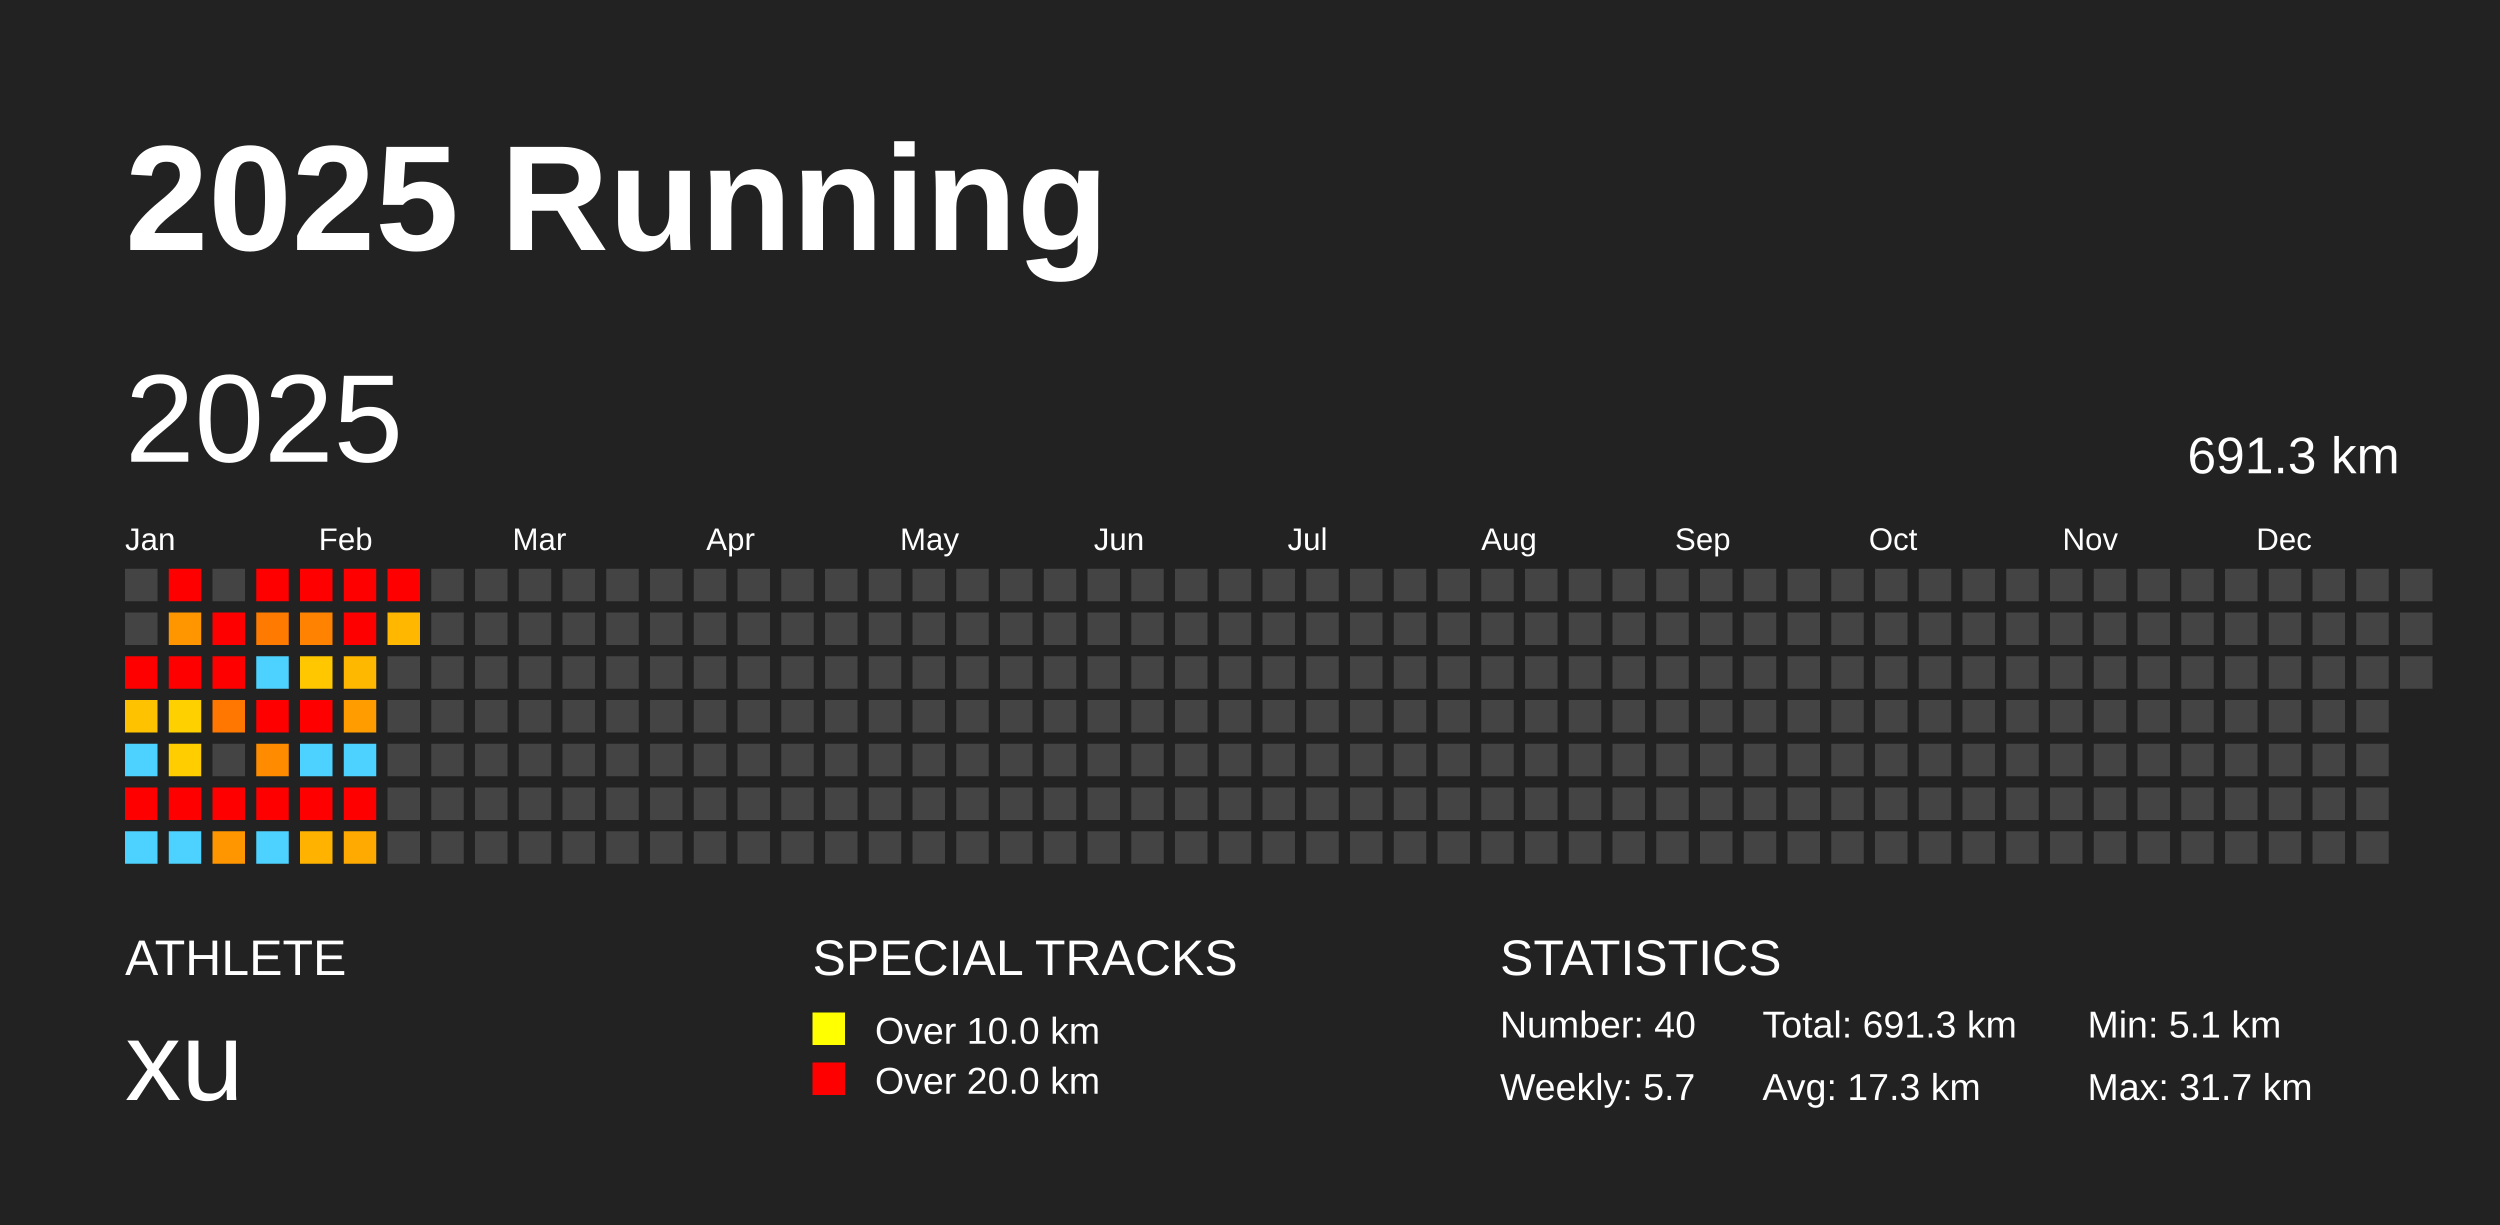
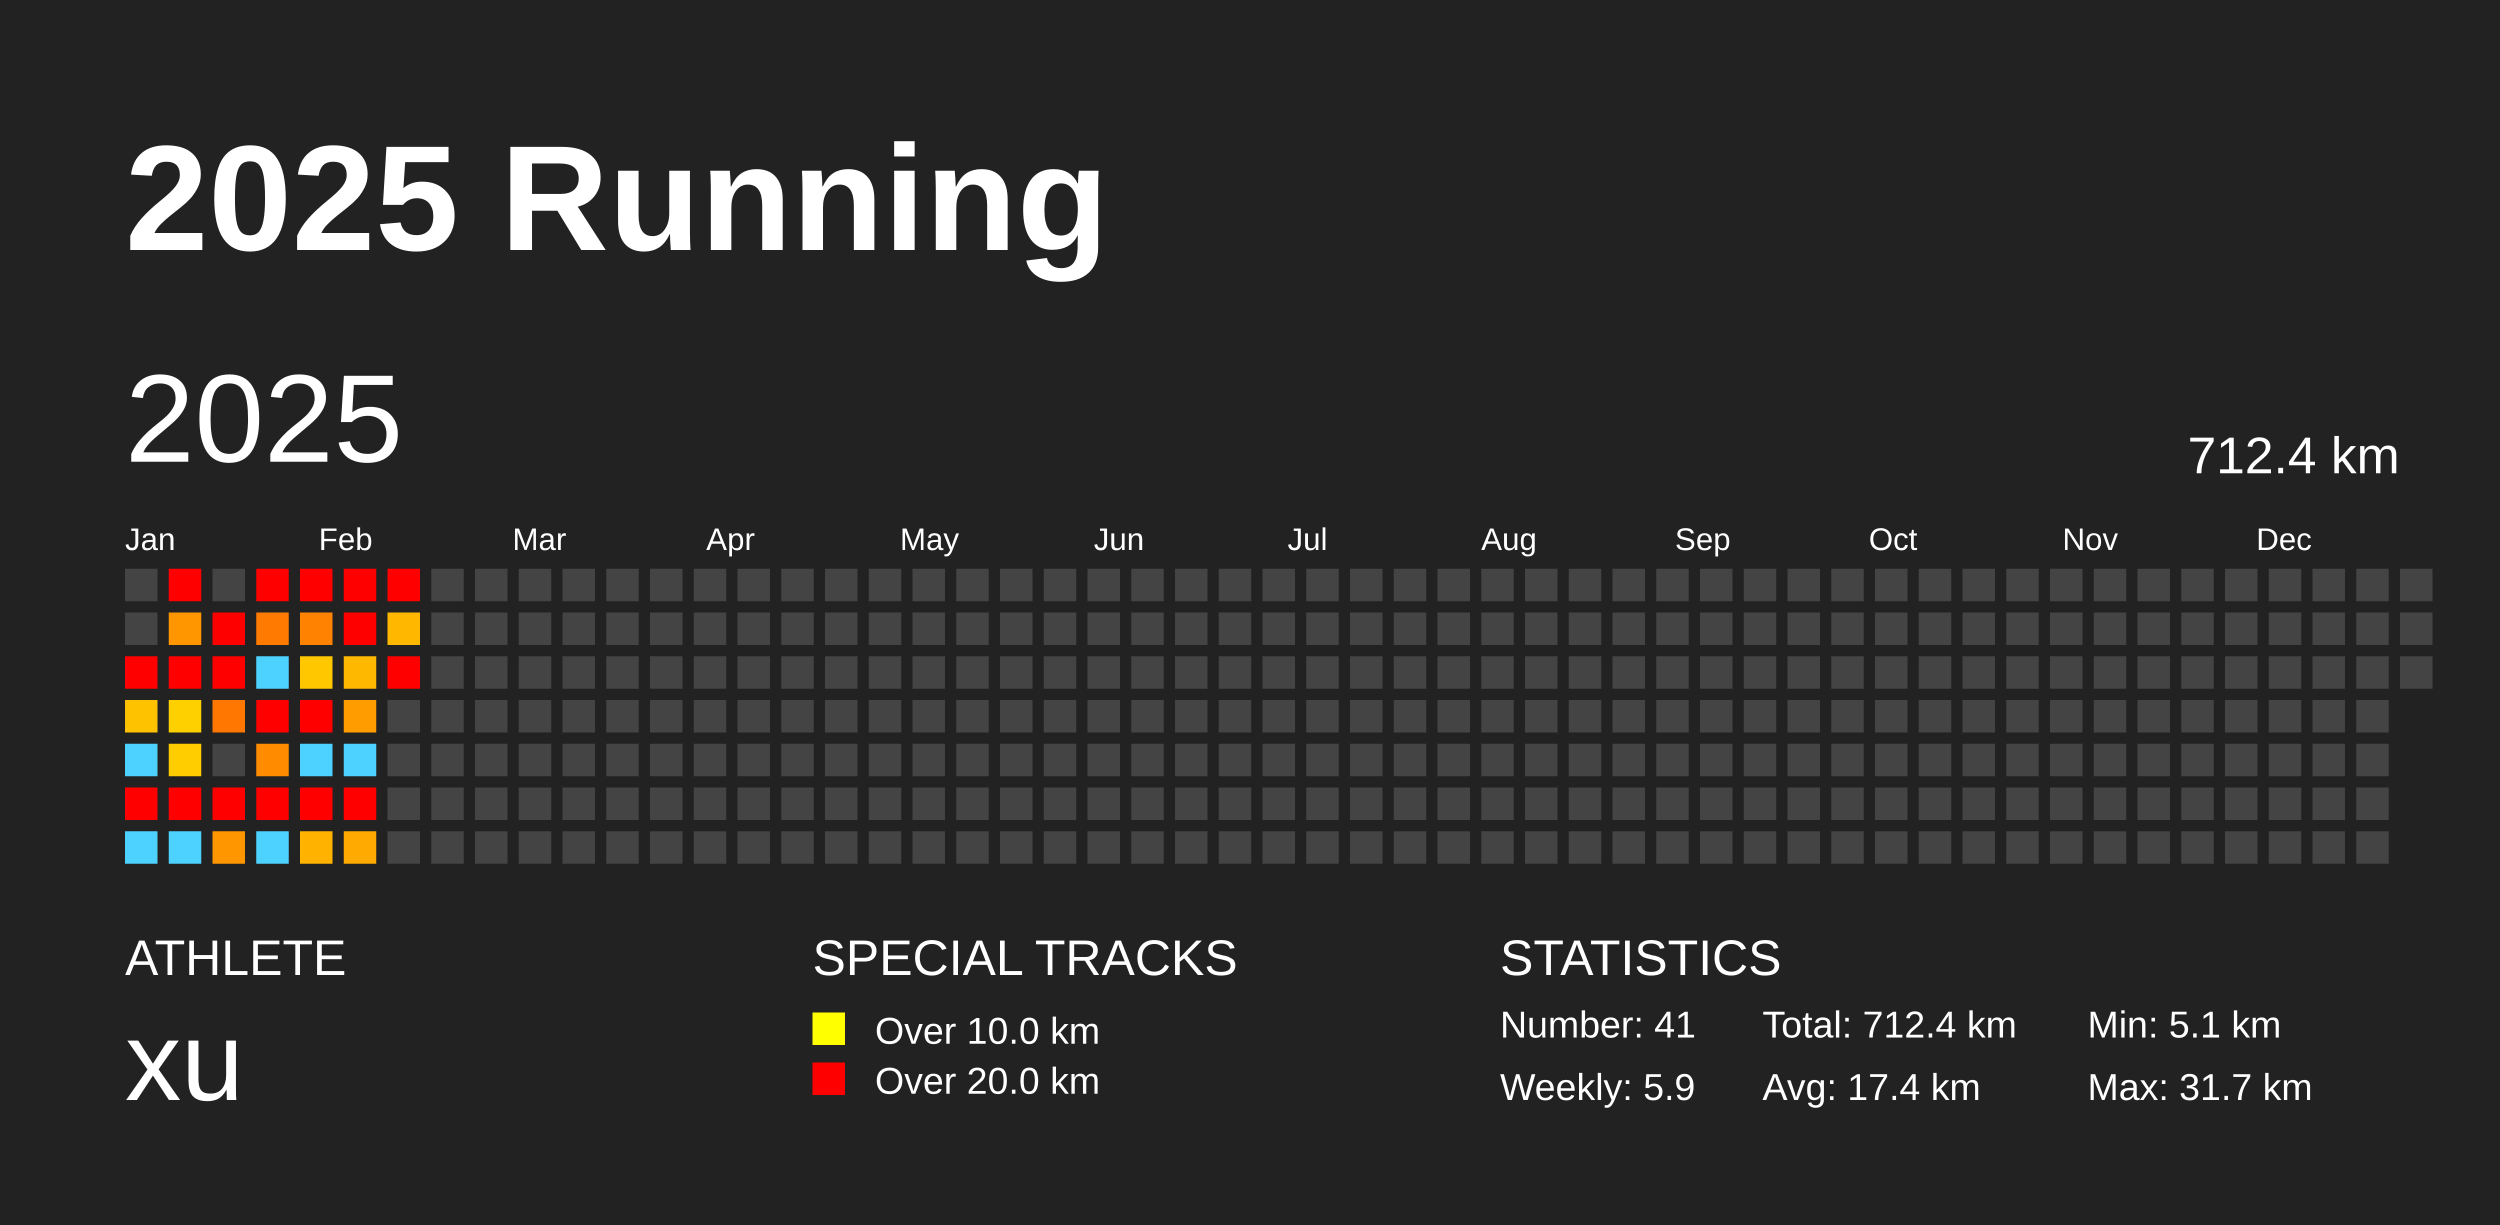
<svg xmlns="http://www.w3.org/2000/svg" baseProfile="full" height="98mm" version="1.1" viewBox="0,0,200,98" width="200mm">
  <defs />
  <rect fill="#222222" height="98" width="200" x="0" y="0" />
  <text fill="#FFFFFF" style="font-size:12px; font-family:Arial; font-weight:bold;" x="10" y="20">2025 Running</text>
  <text fill="#FFFFFF" style="font-size:4px; font-family:Arial" x="10" y="78">ATHLETE</text>
  <text fill="#FFFFFF" style="font-size:9px; font-family:Arial" x="10" y="88">xu</text>
  <text fill="#FFFFFF" style="font-size:4px; font-family:Arial" x="65" y="78">SPECIAL TRACKS</text>
  <rect fill="yellow" height="2.6" width="2.6" x="65" y="81" />
  <text fill="#FFFFFF" style="font-size:3px; font-family:Arial" x="70" y="83.5">Over 10.0 km</text>
  <rect fill="red" height="2.6" width="2.6" x="65" y="85" />
  <text fill="#FFFFFF" style="font-size:3px; font-family:Arial" x="70" y="87.5">Over 20.0 km</text>
  <text fill="#FFFFFF" style="font-size:4px; font-family:Arial" x="120" y="78">STATISTICS</text>
-   <text fill="#FFFFFF" style="font-size:3px; font-family:Arial" x="120" y="83">Number: 40</text>
-   <text fill="#FFFFFF" style="font-size:3px; font-family:Arial" x="120" y="88">Weekly: 5.7</text>
-   <text fill="#FFFFFF" style="font-size:3px; font-family:Arial" x="141" y="83">Total: 691.3 km</text>
-   <text fill="#FFFFFF" style="font-size:3px; font-family:Arial" x="141" y="88">Avg: 17.3 km</text>
+   <text fill="#FFFFFF" style="font-size:3px; font-family:Arial" x="120" y="83">Number: 41</text>
+   <text fill="#FFFFFF" style="font-size:3px; font-family:Arial" x="120" y="88">Weekly: 5.9</text>
+   <text fill="#FFFFFF" style="font-size:3px; font-family:Arial" x="141" y="83">Total: 712.4 km</text>
+   <text fill="#FFFFFF" style="font-size:3px; font-family:Arial" x="141" y="88">Avg: 17.4 km</text>
  <text fill="#FFFFFF" style="font-size:3px; font-family:Arial" x="167" y="83">Min: 5.1 km</text>
  <text fill="#FFFFFF" style="font-size:3px; font-family:Arial" x="167" y="88">Max: 31.7 km</text>
  <text dominant-baseline="hanging" fill="#FFFFFF" style="font-size:10.0px; font-family:Arial;" x="10" y="30">2025</text>
-   <text dominant-baseline="hanging" fill="#FFFFFF" style="font-size:4.125px; font-family:Arial;" x="175" y="35">691.3 km</text>
+   <text dominant-baseline="hanging" fill="#FFFFFF" style="font-size:4.125px; font-family:Arial;" x="175" y="35">712.4 km</text>
  <text fill="#FFFFFF" style="font-size:2.5px; font-family:Arial" x="10.0" y="44">Jan</text>
  <text fill="#FFFFFF" style="font-size:2.5px; font-family:Arial" x="25.5" y="44">Feb</text>
  <text fill="#FFFFFF" style="font-size:2.5px; font-family:Arial" x="41.0" y="44">Mar</text>
  <text fill="#FFFFFF" style="font-size:2.5px; font-family:Arial" x="56.5" y="44">Apr</text>
  <text fill="#FFFFFF" style="font-size:2.5px; font-family:Arial" x="72.0" y="44">May</text>
  <text fill="#FFFFFF" style="font-size:2.5px; font-family:Arial" x="87.5" y="44">Jun</text>
  <text fill="#FFFFFF" style="font-size:2.5px; font-family:Arial" x="103.0" y="44">Jul</text>
  <text fill="#FFFFFF" style="font-size:2.5px; font-family:Arial" x="118.5" y="44">Aug</text>
  <text fill="#FFFFFF" style="font-size:2.5px; font-family:Arial" x="134.0" y="44">Sep</text>
  <text fill="#FFFFFF" style="font-size:2.5px; font-family:Arial" x="149.5" y="44">Oct</text>
  <text fill="#FFFFFF" style="font-size:2.5px; font-family:Arial" x="165.0" y="44">Nov</text>
  <text fill="#FFFFFF" style="font-size:2.5px; font-family:Arial" x="180.5" y="44">Dec</text>
  <rect fill="#444444" height="2.6" width="2.6" x="10.0" y="45.5" />
  <rect fill="#444444" height="2.6" width="2.6" x="10.0" y="49.0" />
  <rect fill="red" height="2.6" width="2.6" x="10.0" y="52.5" />
  <rect fill="#ffc200" height="2.6" width="2.6" x="10.0" y="56.0" />
  <rect fill="#4dd2ff" height="2.6" width="2.6" x="10.0" y="59.5" />
  <rect fill="red" height="2.6" width="2.6" x="10.0" y="63.0" />
  <rect fill="#4dd2ff" height="2.6" width="2.6" x="10.0" y="66.5" />
  <rect fill="red" height="2.6" width="2.6" x="13.5" y="45.5" />
  <rect fill="#ff9600" height="2.6" width="2.6" x="13.5" y="49.0" />
  <rect fill="red" height="2.6" width="2.6" x="13.5" y="52.5" />
  <rect fill="#ffd000" height="2.6" width="2.6" x="13.5" y="56.0" />
  <rect fill="#ffcd00" height="2.6" width="2.6" x="13.5" y="59.5" />
  <rect fill="red" height="2.6" width="2.6" x="13.5" y="63.0" />
  <rect fill="#4dd2ff" height="2.6" width="2.6" x="13.5" y="66.5" />
  <rect fill="#444444" height="2.6" width="2.6" x="17.0" y="45.5" />
  <rect fill="red" height="2.6" width="2.6" x="17.0" y="49.0" />
  <rect fill="red" height="2.6" width="2.6" x="17.0" y="52.5" />
  <rect fill="#ff7700" height="2.6" width="2.6" x="17.0" y="56.0" />
  <rect fill="#444444" height="2.6" width="2.6" x="17.0" y="59.5" />
  <rect fill="red" height="2.6" width="2.6" x="17.0" y="63.0" />
  <rect fill="#ff9600" height="2.6" width="2.6" x="17.0" y="66.5" />
  <rect fill="red" height="2.6" width="2.6" x="20.5" y="45.5" />
  <rect fill="#ff7a00" height="2.6" width="2.6" x="20.5" y="49.0" />
  <rect fill="#4dd2ff" height="2.6" width="2.6" x="20.5" y="52.5" />
  <rect fill="red" height="2.6" width="2.6" x="20.5" y="56.0" />
  <rect fill="#ff8c00" height="2.6" width="2.6" x="20.5" y="59.5" />
  <rect fill="red" height="2.6" width="2.6" x="20.5" y="63.0" />
  <rect fill="#4dd2ff" height="2.6" width="2.6" x="20.5" y="66.5" />
  <rect fill="red" height="2.6" width="2.6" x="24.0" y="45.5" />
  <rect fill="#ff8300" height="2.6" width="2.6" x="24.0" y="49.0" />
  <rect fill="#ffc700" height="2.6" width="2.6" x="24.0" y="52.5" />
  <rect fill="red" height="2.6" width="2.6" x="24.0" y="56.0" />
  <rect fill="#4dd2ff" height="2.6" width="2.6" x="24.0" y="59.5" />
  <rect fill="red" height="2.6" width="2.6" x="24.0" y="63.0" />
  <rect fill="#ffb300" height="2.6" width="2.6" x="24.0" y="66.5" />
  <rect fill="red" height="2.6" width="2.6" x="27.5" y="45.5" />
  <rect fill="red" height="2.6" width="2.6" x="27.5" y="49.0" />
  <rect fill="#ffb800" height="2.6" width="2.6" x="27.5" y="52.5" />
  <rect fill="#ff9c00" height="2.6" width="2.6" x="27.5" y="56.0" />
  <rect fill="#4dd2ff" height="2.6" width="2.6" x="27.5" y="59.5" />
  <rect fill="red" height="2.6" width="2.6" x="27.5" y="63.0" />
  <rect fill="#ffaa00" height="2.6" width="2.6" x="27.5" y="66.5" />
  <rect fill="red" height="2.6" width="2.6" x="31.0" y="45.5" />
  <rect fill="#ffb700" height="2.6" width="2.6" x="31.0" y="49.0" />
-   <rect fill="#444444" height="2.6" width="2.6" x="31.0" y="52.5" />
+   <rect fill="red" height="2.6" width="2.6" x="31.0" y="52.5" />
  <rect fill="#444444" height="2.6" width="2.6" x="31.0" y="56.0" />
  <rect fill="#444444" height="2.6" width="2.6" x="31.0" y="59.5" />
  <rect fill="#444444" height="2.6" width="2.6" x="31.0" y="63.0" />
  <rect fill="#444444" height="2.6" width="2.6" x="31.0" y="66.5" />
  <rect fill="#444444" height="2.6" width="2.6" x="34.5" y="45.5" />
  <rect fill="#444444" height="2.6" width="2.6" x="34.5" y="49.0" />
  <rect fill="#444444" height="2.6" width="2.6" x="34.5" y="52.5" />
  <rect fill="#444444" height="2.6" width="2.6" x="34.5" y="56.0" />
  <rect fill="#444444" height="2.6" width="2.6" x="34.5" y="59.5" />
  <rect fill="#444444" height="2.6" width="2.6" x="34.5" y="63.0" />
  <rect fill="#444444" height="2.6" width="2.6" x="34.5" y="66.5" />
  <rect fill="#444444" height="2.6" width="2.6" x="38.0" y="45.5" />
  <rect fill="#444444" height="2.6" width="2.6" x="38.0" y="49.0" />
  <rect fill="#444444" height="2.6" width="2.6" x="38.0" y="52.5" />
  <rect fill="#444444" height="2.6" width="2.6" x="38.0" y="56.0" />
  <rect fill="#444444" height="2.6" width="2.6" x="38.0" y="59.5" />
  <rect fill="#444444" height="2.6" width="2.6" x="38.0" y="63.0" />
  <rect fill="#444444" height="2.6" width="2.6" x="38.0" y="66.5" />
  <rect fill="#444444" height="2.6" width="2.6" x="41.5" y="45.5" />
  <rect fill="#444444" height="2.6" width="2.6" x="41.5" y="49.0" />
  <rect fill="#444444" height="2.6" width="2.6" x="41.5" y="52.5" />
  <rect fill="#444444" height="2.6" width="2.6" x="41.5" y="56.0" />
  <rect fill="#444444" height="2.6" width="2.6" x="41.5" y="59.5" />
  <rect fill="#444444" height="2.6" width="2.6" x="41.5" y="63.0" />
  <rect fill="#444444" height="2.6" width="2.6" x="41.5" y="66.5" />
  <rect fill="#444444" height="2.6" width="2.6" x="45.0" y="45.5" />
  <rect fill="#444444" height="2.6" width="2.6" x="45.0" y="49.0" />
  <rect fill="#444444" height="2.6" width="2.6" x="45.0" y="52.5" />
  <rect fill="#444444" height="2.6" width="2.6" x="45.0" y="56.0" />
  <rect fill="#444444" height="2.6" width="2.6" x="45.0" y="59.5" />
  <rect fill="#444444" height="2.6" width="2.6" x="45.0" y="63.0" />
  <rect fill="#444444" height="2.6" width="2.6" x="45.0" y="66.5" />
  <rect fill="#444444" height="2.6" width="2.6" x="48.5" y="45.5" />
  <rect fill="#444444" height="2.6" width="2.6" x="48.5" y="49.0" />
  <rect fill="#444444" height="2.6" width="2.6" x="48.5" y="52.5" />
  <rect fill="#444444" height="2.6" width="2.6" x="48.5" y="56.0" />
  <rect fill="#444444" height="2.6" width="2.6" x="48.5" y="59.5" />
  <rect fill="#444444" height="2.6" width="2.6" x="48.5" y="63.0" />
  <rect fill="#444444" height="2.6" width="2.6" x="48.5" y="66.5" />
  <rect fill="#444444" height="2.6" width="2.6" x="52.0" y="45.5" />
  <rect fill="#444444" height="2.6" width="2.6" x="52.0" y="49.0" />
  <rect fill="#444444" height="2.6" width="2.6" x="52.0" y="52.5" />
  <rect fill="#444444" height="2.6" width="2.6" x="52.0" y="56.0" />
  <rect fill="#444444" height="2.6" width="2.6" x="52.0" y="59.5" />
  <rect fill="#444444" height="2.6" width="2.6" x="52.0" y="63.0" />
  <rect fill="#444444" height="2.6" width="2.6" x="52.0" y="66.5" />
  <rect fill="#444444" height="2.6" width="2.6" x="55.5" y="45.5" />
  <rect fill="#444444" height="2.6" width="2.6" x="55.5" y="49.0" />
  <rect fill="#444444" height="2.6" width="2.6" x="55.5" y="52.5" />
  <rect fill="#444444" height="2.6" width="2.6" x="55.5" y="56.0" />
  <rect fill="#444444" height="2.6" width="2.6" x="55.5" y="59.5" />
  <rect fill="#444444" height="2.6" width="2.6" x="55.5" y="63.0" />
  <rect fill="#444444" height="2.6" width="2.6" x="55.5" y="66.5" />
  <rect fill="#444444" height="2.6" width="2.6" x="59.0" y="45.5" />
  <rect fill="#444444" height="2.6" width="2.6" x="59.0" y="49.0" />
  <rect fill="#444444" height="2.6" width="2.6" x="59.0" y="52.5" />
  <rect fill="#444444" height="2.6" width="2.6" x="59.0" y="56.0" />
  <rect fill="#444444" height="2.6" width="2.6" x="59.0" y="59.5" />
  <rect fill="#444444" height="2.6" width="2.6" x="59.0" y="63.0" />
  <rect fill="#444444" height="2.6" width="2.6" x="59.0" y="66.5" />
  <rect fill="#444444" height="2.6" width="2.6" x="62.5" y="45.5" />
  <rect fill="#444444" height="2.6" width="2.6" x="62.5" y="49.0" />
  <rect fill="#444444" height="2.6" width="2.6" x="62.5" y="52.5" />
  <rect fill="#444444" height="2.6" width="2.6" x="62.5" y="56.0" />
  <rect fill="#444444" height="2.6" width="2.6" x="62.5" y="59.5" />
  <rect fill="#444444" height="2.6" width="2.6" x="62.5" y="63.0" />
  <rect fill="#444444" height="2.6" width="2.6" x="62.5" y="66.5" />
  <rect fill="#444444" height="2.6" width="2.6" x="66.0" y="45.5" />
  <rect fill="#444444" height="2.6" width="2.6" x="66.0" y="49.0" />
  <rect fill="#444444" height="2.6" width="2.6" x="66.0" y="52.5" />
  <rect fill="#444444" height="2.6" width="2.6" x="66.0" y="56.0" />
  <rect fill="#444444" height="2.6" width="2.6" x="66.0" y="59.5" />
  <rect fill="#444444" height="2.6" width="2.6" x="66.0" y="63.0" />
  <rect fill="#444444" height="2.6" width="2.6" x="66.0" y="66.5" />
  <rect fill="#444444" height="2.6" width="2.6" x="69.5" y="45.5" />
  <rect fill="#444444" height="2.6" width="2.6" x="69.5" y="49.0" />
  <rect fill="#444444" height="2.6" width="2.6" x="69.5" y="52.5" />
  <rect fill="#444444" height="2.6" width="2.6" x="69.5" y="56.0" />
  <rect fill="#444444" height="2.6" width="2.6" x="69.5" y="59.5" />
  <rect fill="#444444" height="2.6" width="2.6" x="69.5" y="63.0" />
  <rect fill="#444444" height="2.6" width="2.6" x="69.5" y="66.5" />
  <rect fill="#444444" height="2.6" width="2.6" x="73.0" y="45.5" />
  <rect fill="#444444" height="2.6" width="2.6" x="73.0" y="49.0" />
  <rect fill="#444444" height="2.6" width="2.6" x="73.0" y="52.5" />
  <rect fill="#444444" height="2.6" width="2.6" x="73.0" y="56.0" />
  <rect fill="#444444" height="2.6" width="2.6" x="73.0" y="59.5" />
  <rect fill="#444444" height="2.6" width="2.6" x="73.0" y="63.0" />
  <rect fill="#444444" height="2.6" width="2.6" x="73.0" y="66.5" />
  <rect fill="#444444" height="2.6" width="2.6" x="76.5" y="45.5" />
  <rect fill="#444444" height="2.6" width="2.6" x="76.5" y="49.0" />
  <rect fill="#444444" height="2.6" width="2.6" x="76.5" y="52.5" />
  <rect fill="#444444" height="2.6" width="2.6" x="76.5" y="56.0" />
  <rect fill="#444444" height="2.6" width="2.6" x="76.5" y="59.5" />
  <rect fill="#444444" height="2.6" width="2.6" x="76.5" y="63.0" />
  <rect fill="#444444" height="2.6" width="2.6" x="76.5" y="66.5" />
  <rect fill="#444444" height="2.6" width="2.6" x="80.0" y="45.5" />
  <rect fill="#444444" height="2.6" width="2.6" x="80.0" y="49.0" />
  <rect fill="#444444" height="2.6" width="2.6" x="80.0" y="52.5" />
  <rect fill="#444444" height="2.6" width="2.6" x="80.0" y="56.0" />
  <rect fill="#444444" height="2.6" width="2.6" x="80.0" y="59.5" />
  <rect fill="#444444" height="2.6" width="2.6" x="80.0" y="63.0" />
  <rect fill="#444444" height="2.6" width="2.6" x="80.0" y="66.5" />
  <rect fill="#444444" height="2.6" width="2.6" x="83.5" y="45.5" />
  <rect fill="#444444" height="2.6" width="2.6" x="83.5" y="49.0" />
  <rect fill="#444444" height="2.6" width="2.6" x="83.5" y="52.5" />
  <rect fill="#444444" height="2.6" width="2.6" x="83.5" y="56.0" />
  <rect fill="#444444" height="2.6" width="2.6" x="83.5" y="59.5" />
  <rect fill="#444444" height="2.6" width="2.6" x="83.5" y="63.0" />
  <rect fill="#444444" height="2.6" width="2.6" x="83.5" y="66.5" />
  <rect fill="#444444" height="2.6" width="2.6" x="87.0" y="45.5" />
  <rect fill="#444444" height="2.6" width="2.6" x="87.0" y="49.0" />
  <rect fill="#444444" height="2.6" width="2.6" x="87.0" y="52.5" />
  <rect fill="#444444" height="2.6" width="2.6" x="87.0" y="56.0" />
  <rect fill="#444444" height="2.6" width="2.6" x="87.0" y="59.5" />
  <rect fill="#444444" height="2.6" width="2.6" x="87.0" y="63.0" />
  <rect fill="#444444" height="2.6" width="2.6" x="87.0" y="66.5" />
  <rect fill="#444444" height="2.6" width="2.6" x="90.5" y="45.5" />
  <rect fill="#444444" height="2.6" width="2.6" x="90.5" y="49.0" />
  <rect fill="#444444" height="2.6" width="2.6" x="90.5" y="52.5" />
  <rect fill="#444444" height="2.6" width="2.6" x="90.5" y="56.0" />
  <rect fill="#444444" height="2.6" width="2.6" x="90.5" y="59.5" />
  <rect fill="#444444" height="2.6" width="2.6" x="90.5" y="63.0" />
  <rect fill="#444444" height="2.6" width="2.6" x="90.5" y="66.5" />
  <rect fill="#444444" height="2.6" width="2.6" x="94.0" y="45.5" />
  <rect fill="#444444" height="2.6" width="2.6" x="94.0" y="49.0" />
  <rect fill="#444444" height="2.6" width="2.6" x="94.0" y="52.5" />
  <rect fill="#444444" height="2.6" width="2.6" x="94.0" y="56.0" />
  <rect fill="#444444" height="2.6" width="2.6" x="94.0" y="59.5" />
  <rect fill="#444444" height="2.6" width="2.6" x="94.0" y="63.0" />
  <rect fill="#444444" height="2.6" width="2.6" x="94.0" y="66.5" />
  <rect fill="#444444" height="2.6" width="2.6" x="97.5" y="45.5" />
  <rect fill="#444444" height="2.6" width="2.6" x="97.5" y="49.0" />
  <rect fill="#444444" height="2.6" width="2.6" x="97.5" y="52.5" />
  <rect fill="#444444" height="2.6" width="2.6" x="97.5" y="56.0" />
  <rect fill="#444444" height="2.6" width="2.6" x="97.5" y="59.5" />
  <rect fill="#444444" height="2.6" width="2.6" x="97.5" y="63.0" />
  <rect fill="#444444" height="2.6" width="2.6" x="97.5" y="66.5" />
  <rect fill="#444444" height="2.6" width="2.6" x="101.0" y="45.5" />
  <rect fill="#444444" height="2.6" width="2.6" x="101.0" y="49.0" />
  <rect fill="#444444" height="2.6" width="2.6" x="101.0" y="52.5" />
  <rect fill="#444444" height="2.6" width="2.6" x="101.0" y="56.0" />
  <rect fill="#444444" height="2.6" width="2.6" x="101.0" y="59.5" />
  <rect fill="#444444" height="2.6" width="2.6" x="101.0" y="63.0" />
  <rect fill="#444444" height="2.6" width="2.6" x="101.0" y="66.5" />
  <rect fill="#444444" height="2.6" width="2.6" x="104.5" y="45.5" />
  <rect fill="#444444" height="2.6" width="2.6" x="104.5" y="49.0" />
  <rect fill="#444444" height="2.6" width="2.6" x="104.5" y="52.5" />
  <rect fill="#444444" height="2.6" width="2.6" x="104.5" y="56.0" />
  <rect fill="#444444" height="2.6" width="2.6" x="104.5" y="59.5" />
  <rect fill="#444444" height="2.6" width="2.6" x="104.5" y="63.0" />
  <rect fill="#444444" height="2.6" width="2.6" x="104.5" y="66.5" />
  <rect fill="#444444" height="2.6" width="2.6" x="108.0" y="45.5" />
  <rect fill="#444444" height="2.6" width="2.6" x="108.0" y="49.0" />
  <rect fill="#444444" height="2.6" width="2.6" x="108.0" y="52.5" />
  <rect fill="#444444" height="2.6" width="2.6" x="108.0" y="56.0" />
  <rect fill="#444444" height="2.6" width="2.6" x="108.0" y="59.5" />
  <rect fill="#444444" height="2.6" width="2.6" x="108.0" y="63.0" />
  <rect fill="#444444" height="2.6" width="2.6" x="108.0" y="66.5" />
  <rect fill="#444444" height="2.6" width="2.6" x="111.5" y="45.5" />
  <rect fill="#444444" height="2.6" width="2.6" x="111.5" y="49.0" />
  <rect fill="#444444" height="2.6" width="2.6" x="111.5" y="52.5" />
  <rect fill="#444444" height="2.6" width="2.6" x="111.5" y="56.0" />
  <rect fill="#444444" height="2.6" width="2.6" x="111.5" y="59.5" />
  <rect fill="#444444" height="2.6" width="2.6" x="111.5" y="63.0" />
  <rect fill="#444444" height="2.6" width="2.6" x="111.5" y="66.5" />
  <rect fill="#444444" height="2.6" width="2.6" x="115.0" y="45.5" />
  <rect fill="#444444" height="2.6" width="2.6" x="115.0" y="49.0" />
  <rect fill="#444444" height="2.6" width="2.6" x="115.0" y="52.5" />
  <rect fill="#444444" height="2.6" width="2.6" x="115.0" y="56.0" />
  <rect fill="#444444" height="2.6" width="2.6" x="115.0" y="59.5" />
  <rect fill="#444444" height="2.6" width="2.6" x="115.0" y="63.0" />
  <rect fill="#444444" height="2.6" width="2.6" x="115.0" y="66.5" />
  <rect fill="#444444" height="2.6" width="2.6" x="118.5" y="45.5" />
  <rect fill="#444444" height="2.6" width="2.6" x="118.5" y="49.0" />
  <rect fill="#444444" height="2.6" width="2.6" x="118.5" y="52.5" />
  <rect fill="#444444" height="2.6" width="2.6" x="118.5" y="56.0" />
  <rect fill="#444444" height="2.6" width="2.6" x="118.5" y="59.5" />
  <rect fill="#444444" height="2.6" width="2.6" x="118.5" y="63.0" />
  <rect fill="#444444" height="2.6" width="2.6" x="118.5" y="66.5" />
  <rect fill="#444444" height="2.6" width="2.6" x="122.0" y="45.5" />
  <rect fill="#444444" height="2.6" width="2.6" x="122.0" y="49.0" />
  <rect fill="#444444" height="2.6" width="2.6" x="122.0" y="52.5" />
  <rect fill="#444444" height="2.6" width="2.6" x="122.0" y="56.0" />
  <rect fill="#444444" height="2.6" width="2.6" x="122.0" y="59.5" />
  <rect fill="#444444" height="2.6" width="2.6" x="122.0" y="63.0" />
  <rect fill="#444444" height="2.6" width="2.6" x="122.0" y="66.5" />
  <rect fill="#444444" height="2.6" width="2.6" x="125.5" y="45.5" />
  <rect fill="#444444" height="2.6" width="2.6" x="125.5" y="49.0" />
  <rect fill="#444444" height="2.6" width="2.6" x="125.5" y="52.5" />
  <rect fill="#444444" height="2.6" width="2.6" x="125.5" y="56.0" />
  <rect fill="#444444" height="2.6" width="2.6" x="125.5" y="59.5" />
  <rect fill="#444444" height="2.6" width="2.6" x="125.5" y="63.0" />
  <rect fill="#444444" height="2.6" width="2.6" x="125.5" y="66.5" />
  <rect fill="#444444" height="2.6" width="2.6" x="129.0" y="45.5" />
  <rect fill="#444444" height="2.6" width="2.6" x="129.0" y="49.0" />
  <rect fill="#444444" height="2.6" width="2.6" x="129.0" y="52.5" />
  <rect fill="#444444" height="2.6" width="2.6" x="129.0" y="56.0" />
  <rect fill="#444444" height="2.6" width="2.6" x="129.0" y="59.5" />
  <rect fill="#444444" height="2.6" width="2.6" x="129.0" y="63.0" />
  <rect fill="#444444" height="2.6" width="2.6" x="129.0" y="66.5" />
  <rect fill="#444444" height="2.6" width="2.6" x="132.5" y="45.5" />
  <rect fill="#444444" height="2.6" width="2.6" x="132.5" y="49.0" />
  <rect fill="#444444" height="2.6" width="2.6" x="132.5" y="52.5" />
  <rect fill="#444444" height="2.6" width="2.6" x="132.5" y="56.0" />
  <rect fill="#444444" height="2.6" width="2.6" x="132.5" y="59.5" />
  <rect fill="#444444" height="2.6" width="2.6" x="132.5" y="63.0" />
  <rect fill="#444444" height="2.6" width="2.6" x="132.5" y="66.5" />
  <rect fill="#444444" height="2.6" width="2.6" x="136.0" y="45.5" />
  <rect fill="#444444" height="2.6" width="2.6" x="136.0" y="49.0" />
  <rect fill="#444444" height="2.6" width="2.6" x="136.0" y="52.5" />
  <rect fill="#444444" height="2.6" width="2.6" x="136.0" y="56.0" />
  <rect fill="#444444" height="2.6" width="2.6" x="136.0" y="59.5" />
  <rect fill="#444444" height="2.6" width="2.6" x="136.0" y="63.0" />
  <rect fill="#444444" height="2.6" width="2.6" x="136.0" y="66.5" />
  <rect fill="#444444" height="2.6" width="2.6" x="139.5" y="45.5" />
  <rect fill="#444444" height="2.6" width="2.6" x="139.5" y="49.0" />
  <rect fill="#444444" height="2.6" width="2.6" x="139.5" y="52.5" />
  <rect fill="#444444" height="2.6" width="2.6" x="139.5" y="56.0" />
  <rect fill="#444444" height="2.6" width="2.6" x="139.5" y="59.5" />
  <rect fill="#444444" height="2.6" width="2.6" x="139.5" y="63.0" />
  <rect fill="#444444" height="2.6" width="2.6" x="139.5" y="66.5" />
  <rect fill="#444444" height="2.6" width="2.6" x="143.0" y="45.5" />
  <rect fill="#444444" height="2.6" width="2.6" x="143.0" y="49.0" />
  <rect fill="#444444" height="2.6" width="2.6" x="143.0" y="52.5" />
  <rect fill="#444444" height="2.6" width="2.6" x="143.0" y="56.0" />
  <rect fill="#444444" height="2.6" width="2.6" x="143.0" y="59.5" />
  <rect fill="#444444" height="2.6" width="2.6" x="143.0" y="63.0" />
  <rect fill="#444444" height="2.6" width="2.6" x="143.0" y="66.5" />
  <rect fill="#444444" height="2.6" width="2.6" x="146.5" y="45.5" />
  <rect fill="#444444" height="2.6" width="2.6" x="146.5" y="49.0" />
  <rect fill="#444444" height="2.6" width="2.6" x="146.5" y="52.5" />
  <rect fill="#444444" height="2.6" width="2.6" x="146.5" y="56.0" />
  <rect fill="#444444" height="2.6" width="2.6" x="146.5" y="59.5" />
  <rect fill="#444444" height="2.6" width="2.6" x="146.5" y="63.0" />
  <rect fill="#444444" height="2.6" width="2.6" x="146.5" y="66.5" />
  <rect fill="#444444" height="2.6" width="2.6" x="150.0" y="45.5" />
  <rect fill="#444444" height="2.6" width="2.6" x="150.0" y="49.0" />
  <rect fill="#444444" height="2.6" width="2.6" x="150.0" y="52.5" />
  <rect fill="#444444" height="2.6" width="2.6" x="150.0" y="56.0" />
  <rect fill="#444444" height="2.6" width="2.6" x="150.0" y="59.5" />
  <rect fill="#444444" height="2.6" width="2.6" x="150.0" y="63.0" />
  <rect fill="#444444" height="2.6" width="2.6" x="150.0" y="66.5" />
  <rect fill="#444444" height="2.6" width="2.6" x="153.5" y="45.5" />
  <rect fill="#444444" height="2.6" width="2.6" x="153.5" y="49.0" />
  <rect fill="#444444" height="2.6" width="2.6" x="153.5" y="52.5" />
  <rect fill="#444444" height="2.6" width="2.6" x="153.5" y="56.0" />
  <rect fill="#444444" height="2.6" width="2.6" x="153.5" y="59.5" />
  <rect fill="#444444" height="2.6" width="2.6" x="153.5" y="63.0" />
  <rect fill="#444444" height="2.6" width="2.6" x="153.5" y="66.5" />
  <rect fill="#444444" height="2.6" width="2.6" x="157.0" y="45.5" />
  <rect fill="#444444" height="2.6" width="2.6" x="157.0" y="49.0" />
  <rect fill="#444444" height="2.6" width="2.6" x="157.0" y="52.5" />
  <rect fill="#444444" height="2.6" width="2.6" x="157.0" y="56.0" />
  <rect fill="#444444" height="2.6" width="2.6" x="157.0" y="59.5" />
  <rect fill="#444444" height="2.6" width="2.6" x="157.0" y="63.0" />
  <rect fill="#444444" height="2.6" width="2.6" x="157.0" y="66.5" />
  <rect fill="#444444" height="2.6" width="2.6" x="160.5" y="45.5" />
  <rect fill="#444444" height="2.6" width="2.6" x="160.5" y="49.0" />
  <rect fill="#444444" height="2.6" width="2.6" x="160.5" y="52.5" />
  <rect fill="#444444" height="2.6" width="2.6" x="160.5" y="56.0" />
  <rect fill="#444444" height="2.6" width="2.6" x="160.5" y="59.5" />
  <rect fill="#444444" height="2.6" width="2.6" x="160.5" y="63.0" />
  <rect fill="#444444" height="2.6" width="2.6" x="160.5" y="66.5" />
  <rect fill="#444444" height="2.6" width="2.6" x="164.0" y="45.5" />
  <rect fill="#444444" height="2.6" width="2.6" x="164.0" y="49.0" />
  <rect fill="#444444" height="2.6" width="2.6" x="164.0" y="52.5" />
  <rect fill="#444444" height="2.6" width="2.6" x="164.0" y="56.0" />
  <rect fill="#444444" height="2.6" width="2.6" x="164.0" y="59.5" />
  <rect fill="#444444" height="2.6" width="2.6" x="164.0" y="63.0" />
  <rect fill="#444444" height="2.6" width="2.6" x="164.0" y="66.5" />
  <rect fill="#444444" height="2.6" width="2.6" x="167.5" y="45.5" />
  <rect fill="#444444" height="2.6" width="2.6" x="167.5" y="49.0" />
  <rect fill="#444444" height="2.6" width="2.6" x="167.5" y="52.5" />
  <rect fill="#444444" height="2.6" width="2.6" x="167.5" y="56.0" />
  <rect fill="#444444" height="2.6" width="2.6" x="167.5" y="59.5" />
  <rect fill="#444444" height="2.6" width="2.6" x="167.5" y="63.0" />
  <rect fill="#444444" height="2.6" width="2.6" x="167.5" y="66.5" />
  <rect fill="#444444" height="2.6" width="2.6" x="171.0" y="45.5" />
  <rect fill="#444444" height="2.6" width="2.6" x="171.0" y="49.0" />
  <rect fill="#444444" height="2.6" width="2.6" x="171.0" y="52.5" />
  <rect fill="#444444" height="2.6" width="2.6" x="171.0" y="56.0" />
  <rect fill="#444444" height="2.6" width="2.6" x="171.0" y="59.5" />
  <rect fill="#444444" height="2.6" width="2.6" x="171.0" y="63.0" />
  <rect fill="#444444" height="2.6" width="2.6" x="171.0" y="66.5" />
  <rect fill="#444444" height="2.6" width="2.6" x="174.5" y="45.5" />
  <rect fill="#444444" height="2.6" width="2.6" x="174.5" y="49.0" />
  <rect fill="#444444" height="2.6" width="2.6" x="174.5" y="52.5" />
  <rect fill="#444444" height="2.6" width="2.6" x="174.5" y="56.0" />
  <rect fill="#444444" height="2.6" width="2.6" x="174.5" y="59.5" />
  <rect fill="#444444" height="2.6" width="2.6" x="174.5" y="63.0" />
  <rect fill="#444444" height="2.6" width="2.6" x="174.5" y="66.5" />
  <rect fill="#444444" height="2.6" width="2.6" x="178.0" y="45.5" />
  <rect fill="#444444" height="2.6" width="2.6" x="178.0" y="49.0" />
  <rect fill="#444444" height="2.6" width="2.6" x="178.0" y="52.5" />
  <rect fill="#444444" height="2.6" width="2.6" x="178.0" y="56.0" />
  <rect fill="#444444" height="2.6" width="2.6" x="178.0" y="59.5" />
  <rect fill="#444444" height="2.6" width="2.6" x="178.0" y="63.0" />
  <rect fill="#444444" height="2.6" width="2.6" x="178.0" y="66.5" />
  <rect fill="#444444" height="2.6" width="2.6" x="181.5" y="45.5" />
  <rect fill="#444444" height="2.6" width="2.6" x="181.5" y="49.0" />
  <rect fill="#444444" height="2.6" width="2.6" x="181.5" y="52.5" />
  <rect fill="#444444" height="2.6" width="2.6" x="181.5" y="56.0" />
  <rect fill="#444444" height="2.6" width="2.6" x="181.5" y="59.5" />
  <rect fill="#444444" height="2.6" width="2.6" x="181.5" y="63.0" />
  <rect fill="#444444" height="2.6" width="2.6" x="181.5" y="66.5" />
  <rect fill="#444444" height="2.6" width="2.6" x="185.0" y="45.5" />
  <rect fill="#444444" height="2.6" width="2.6" x="185.0" y="49.0" />
  <rect fill="#444444" height="2.6" width="2.6" x="185.0" y="52.5" />
  <rect fill="#444444" height="2.6" width="2.6" x="185.0" y="56.0" />
  <rect fill="#444444" height="2.6" width="2.6" x="185.0" y="59.5" />
  <rect fill="#444444" height="2.6" width="2.6" x="185.0" y="63.0" />
  <rect fill="#444444" height="2.6" width="2.6" x="185.0" y="66.5" />
  <rect fill="#444444" height="2.6" width="2.6" x="188.5" y="45.5" />
  <rect fill="#444444" height="2.6" width="2.6" x="188.5" y="49.0" />
  <rect fill="#444444" height="2.6" width="2.6" x="188.5" y="52.5" />
  <rect fill="#444444" height="2.6" width="2.6" x="188.5" y="56.0" />
  <rect fill="#444444" height="2.6" width="2.6" x="188.5" y="59.5" />
  <rect fill="#444444" height="2.6" width="2.6" x="188.5" y="63.0" />
  <rect fill="#444444" height="2.6" width="2.6" x="188.5" y="66.5" />
  <rect fill="#444444" height="2.6" width="2.6" x="192.0" y="45.5" />
  <rect fill="#444444" height="2.6" width="2.6" x="192.0" y="49.0" />
  <rect fill="#444444" height="2.6" width="2.6" x="192.0" y="52.5" />
</svg>
